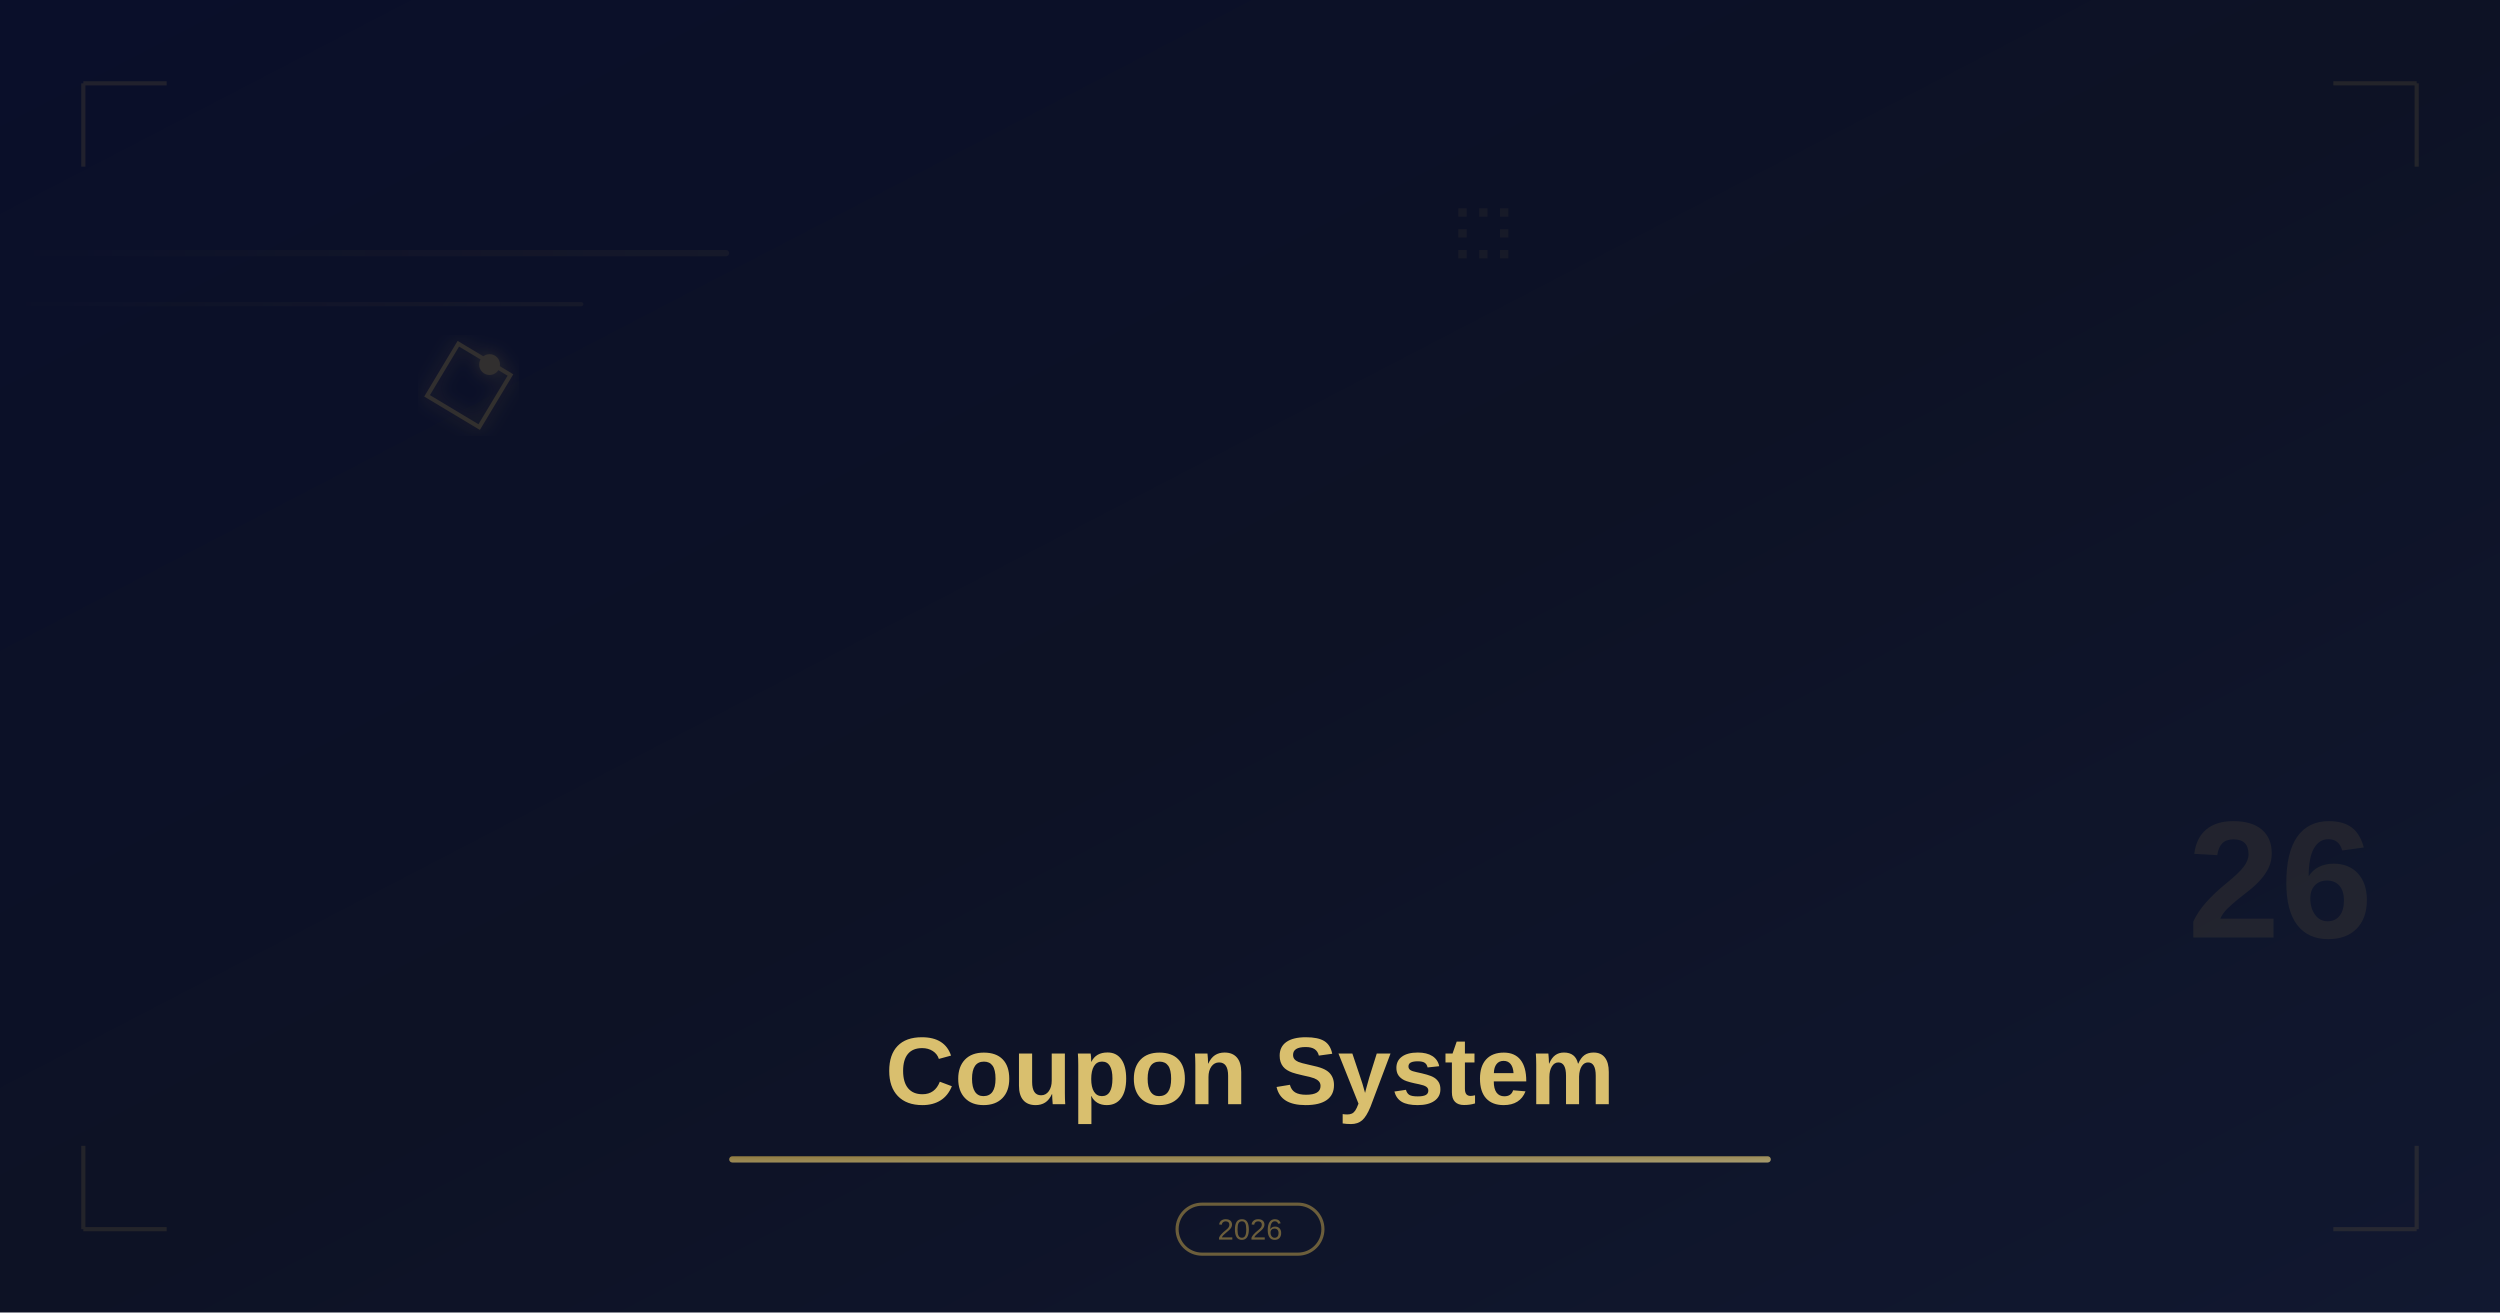
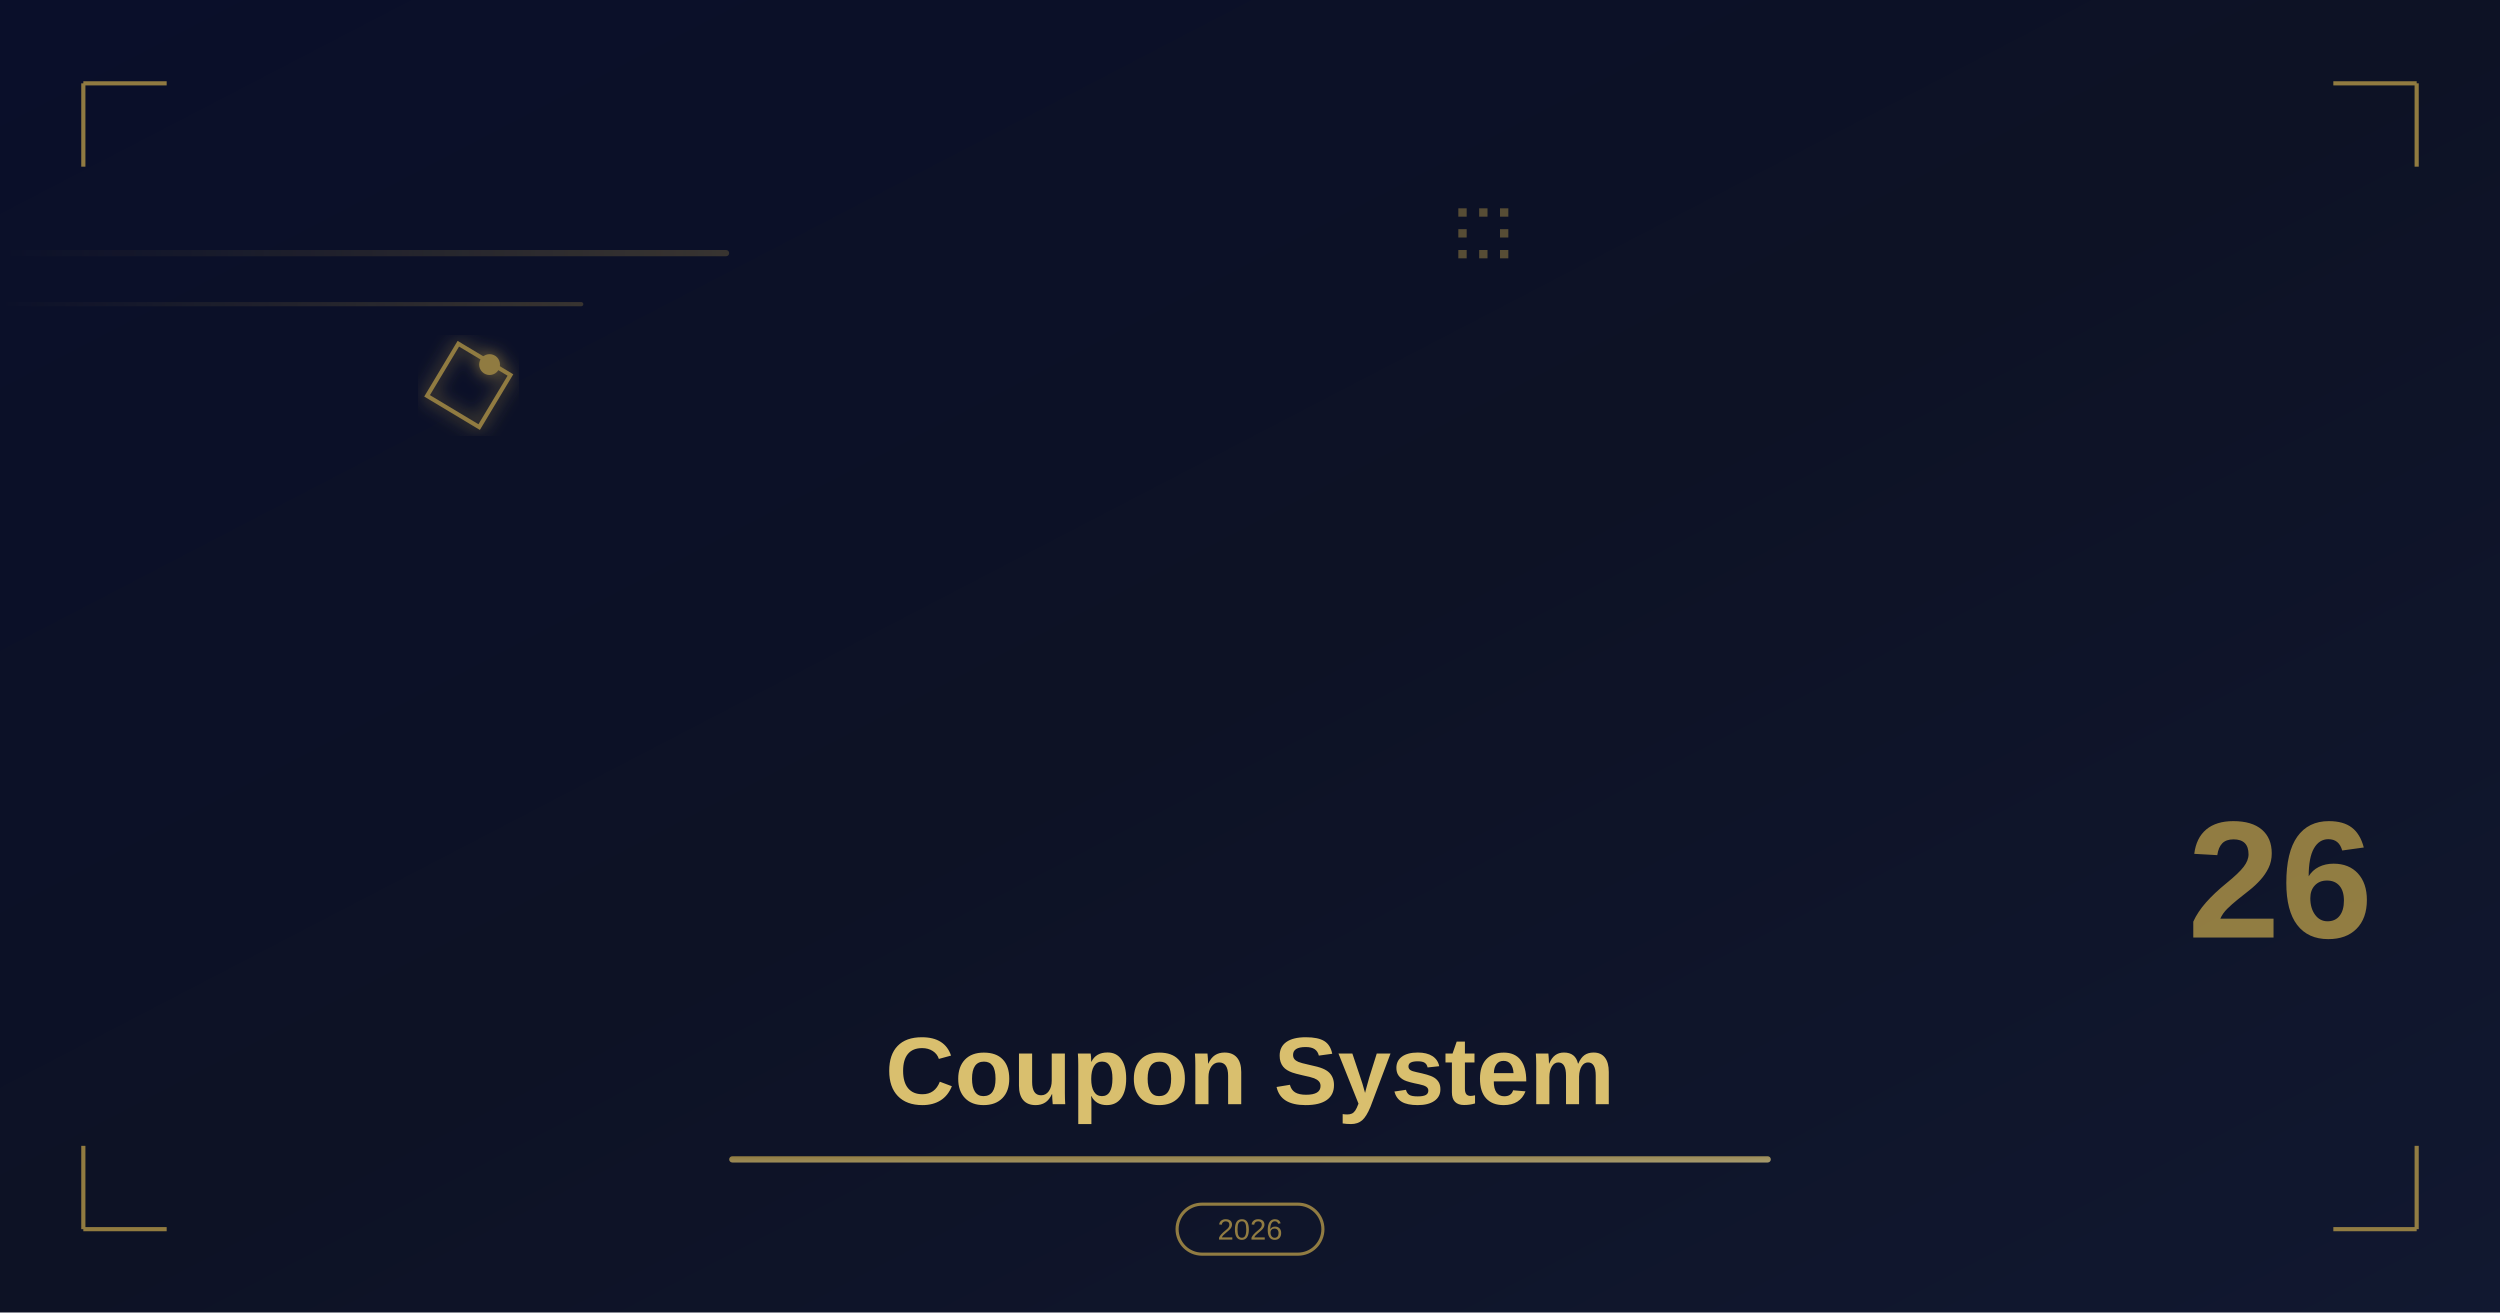
<svg xmlns="http://www.w3.org/2000/svg" viewBox="0 0 1200 630" width="1200" height="630">
  <defs>
    <linearGradient id="goldGrad" x1="0%" y1="0%" x2="100%" y2="100%">
      <stop offset="0%" stop-color="#c9a84c" />
      <stop offset="100%" stop-color="#e8d48b" />
    </linearGradient>
    <linearGradient id="speedGrad" x1="0%" y1="0%" x2="100%" y2="0%">
      <stop offset="0%" stop-color="#c9a84c" stop-opacity="0" />
      <stop offset="100%" stop-color="#c9a84c" stop-opacity="0.6" />
    </linearGradient>
    <linearGradient id="bgGrad" x1="0%" y1="0%" x2="100%" y2="100%">
      <stop offset="0%" stop-color="#0a0f2a" />
      <stop offset="50%" stop-color="#0d1225" />
      <stop offset="100%" stop-color="#111830" />
    </linearGradient>
    <filter id="glow">
      <feGaussianBlur stdDeviation="4" result="blur" />
      <feMerge>
        <feMergeNode in="blur" />
        <feMergeNode in="SourceGraphic" />
      </feMerge>
    </filter>
  </defs>
  <rect width="1200" height="630" fill="url(#bgGrad)" />
-   <g transform="translate(180, 150)" opacity="0.2" filter="url(#glow)">
+   <g transform="translate(180, 150)" opacity="0.7" filter="url(#glow)">
    <path d="M40,15 L65,30 L50,55 L25,40 Z" fill="none" stroke="#c9a84c" stroke-width="2" />
    <circle cx="55" cy="25" r="5" fill="#c9a84c" />
  </g>
-   <g opacity="0.1">
+   <g opacity="0.4">
    <rect x="0" y="120" width="350" height="3" rx="1.5" fill="url(#speedGrad)" />
    <rect x="0" y="145" width="280" height="2" rx="1" fill="url(#speedGrad)" />
  </g>
-   <g transform="translate(1050, 450)" opacity="0.1">
+   <g transform="translate(1050, 450)" opacity="0.7">
    <text x="0" y="0" font-family="Arial, sans-serif" font-size="80" fill="#c9a84c" font-weight="bold">26</text>
  </g>
-   <g fill="#c9a84c" opacity="0.06">
+   <g fill="#c9a84c" opacity="0.4">
    <rect x="700" y="100" width="4" height="4" />
    <rect x="710" y="100" width="4" height="4" />
    <rect x="720" y="100" width="4" height="4" />
    <rect x="700" y="110" width="4" height="4" />
    <rect x="720" y="110" width="4" height="4" />
    <rect x="700" y="120" width="4" height="4" />
    <rect x="710" y="120" width="4" height="4" />
    <rect x="720" y="120" width="4" height="4" />
  </g>
-   <g opacity="0.12" fill="none" stroke="#c9a84c" stroke-width="2">
+   <g opacity="0.7" fill="none" stroke="#c9a84c" stroke-width="2">
    <path d="M40,40 L40,80 M40,40 L80,40" />
    <path d="M1160,40 L1160,80 M1160,40 L1120,40" />
    <path d="M40,590 L40,550 M40,590 L80,590" />
    <path d="M1160,590 L1160,550 M1160,590 L1120,590" />
  </g>
  <text x="600" y="530" font-family="Arial, Helvetica, sans-serif" font-size="46" fill="#D9BF6E" text-anchor="middle" font-weight="bold">Coupon System</text>
  <rect x="350" y="555" width="500" height="3" rx="1.5" fill="url(#goldGrad)" opacity="0.7" />
-   <g transform="translate(600, 590)" opacity="0.5">
+   <g transform="translate(600, 590)" opacity="0.7">
    <rect x="-35" y="-12" width="70" height="24" rx="12" fill="none" stroke="#c9a84c" stroke-width="1.5" />
    <text x="0" y="5" font-family="Arial, sans-serif" font-size="14" fill="#c9a84c" text-anchor="middle">2026</text>
  </g>
</svg>
